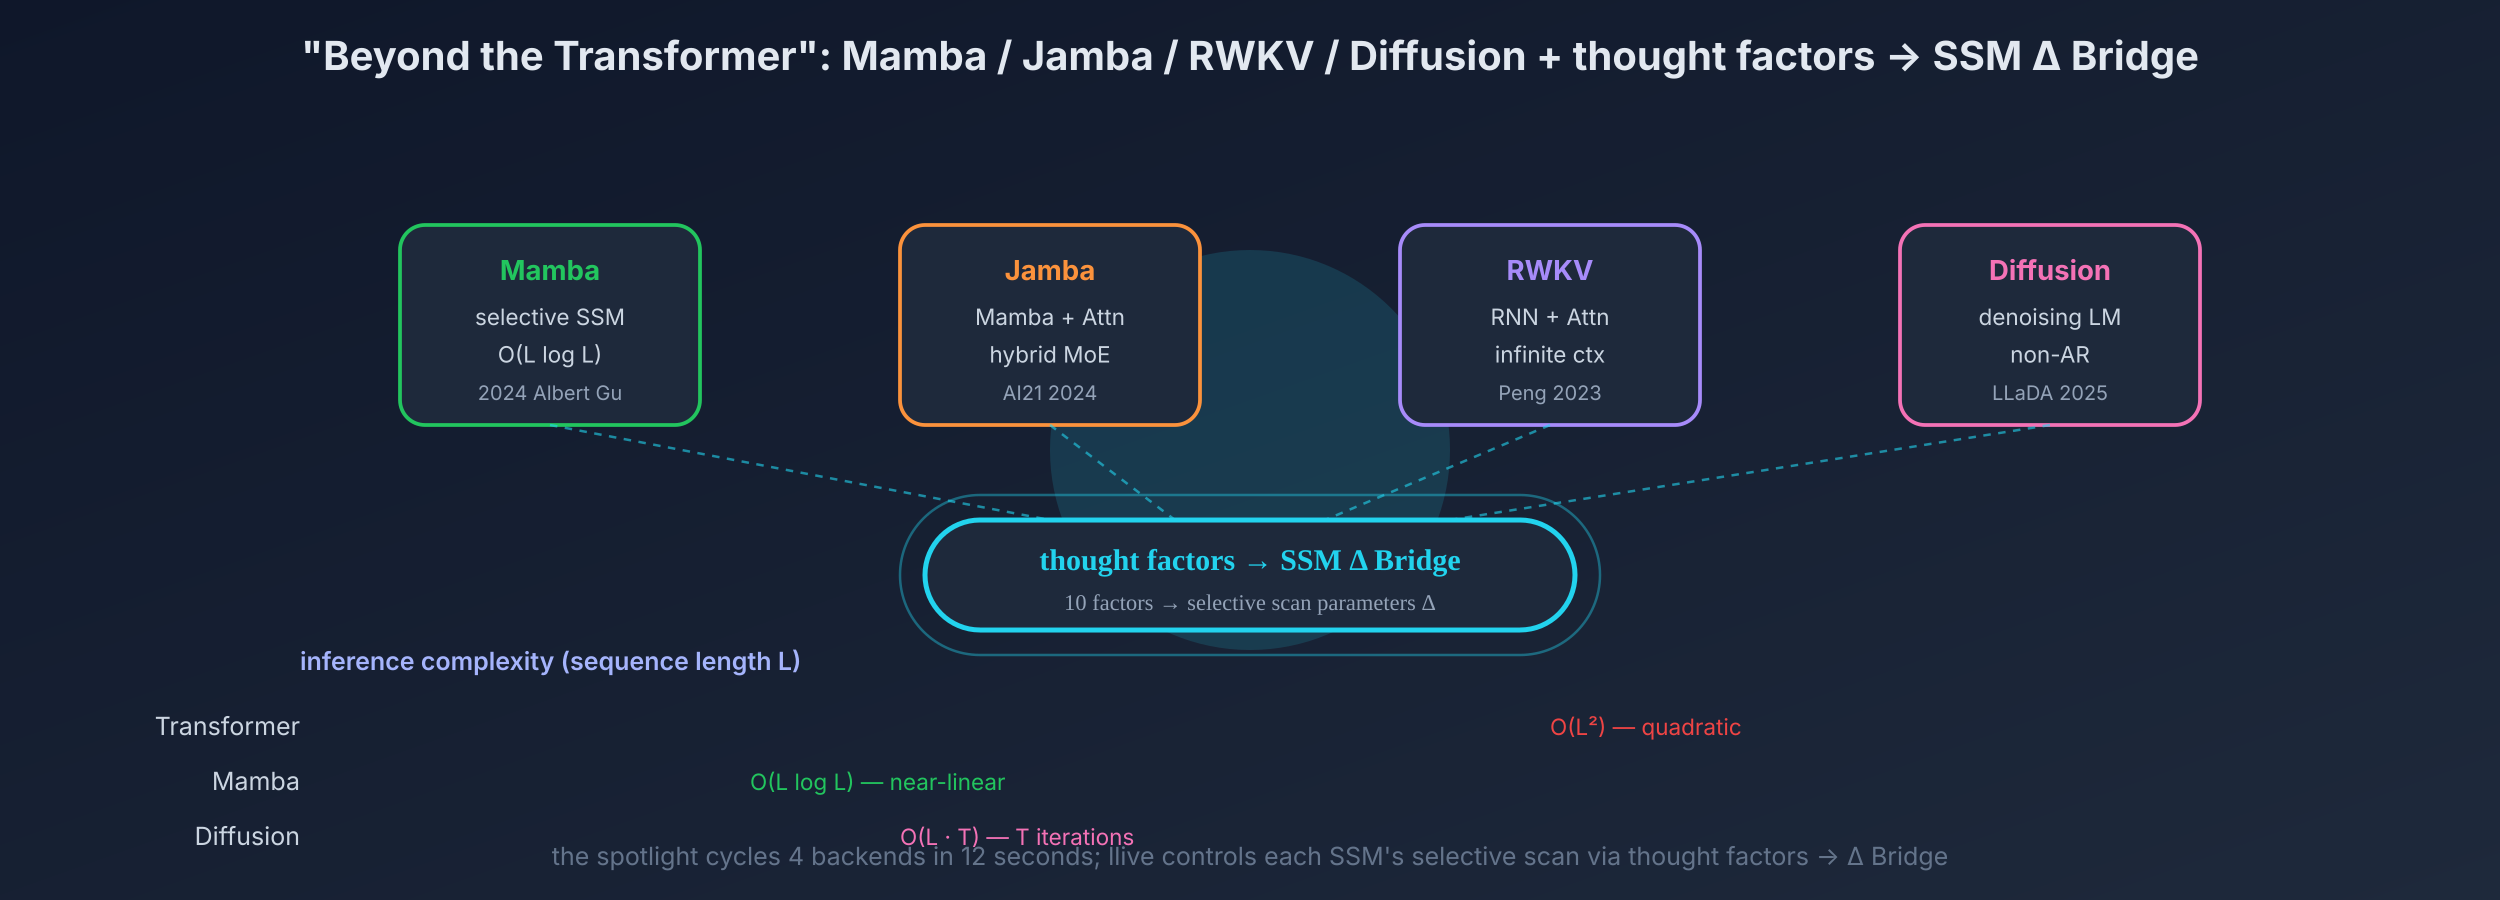
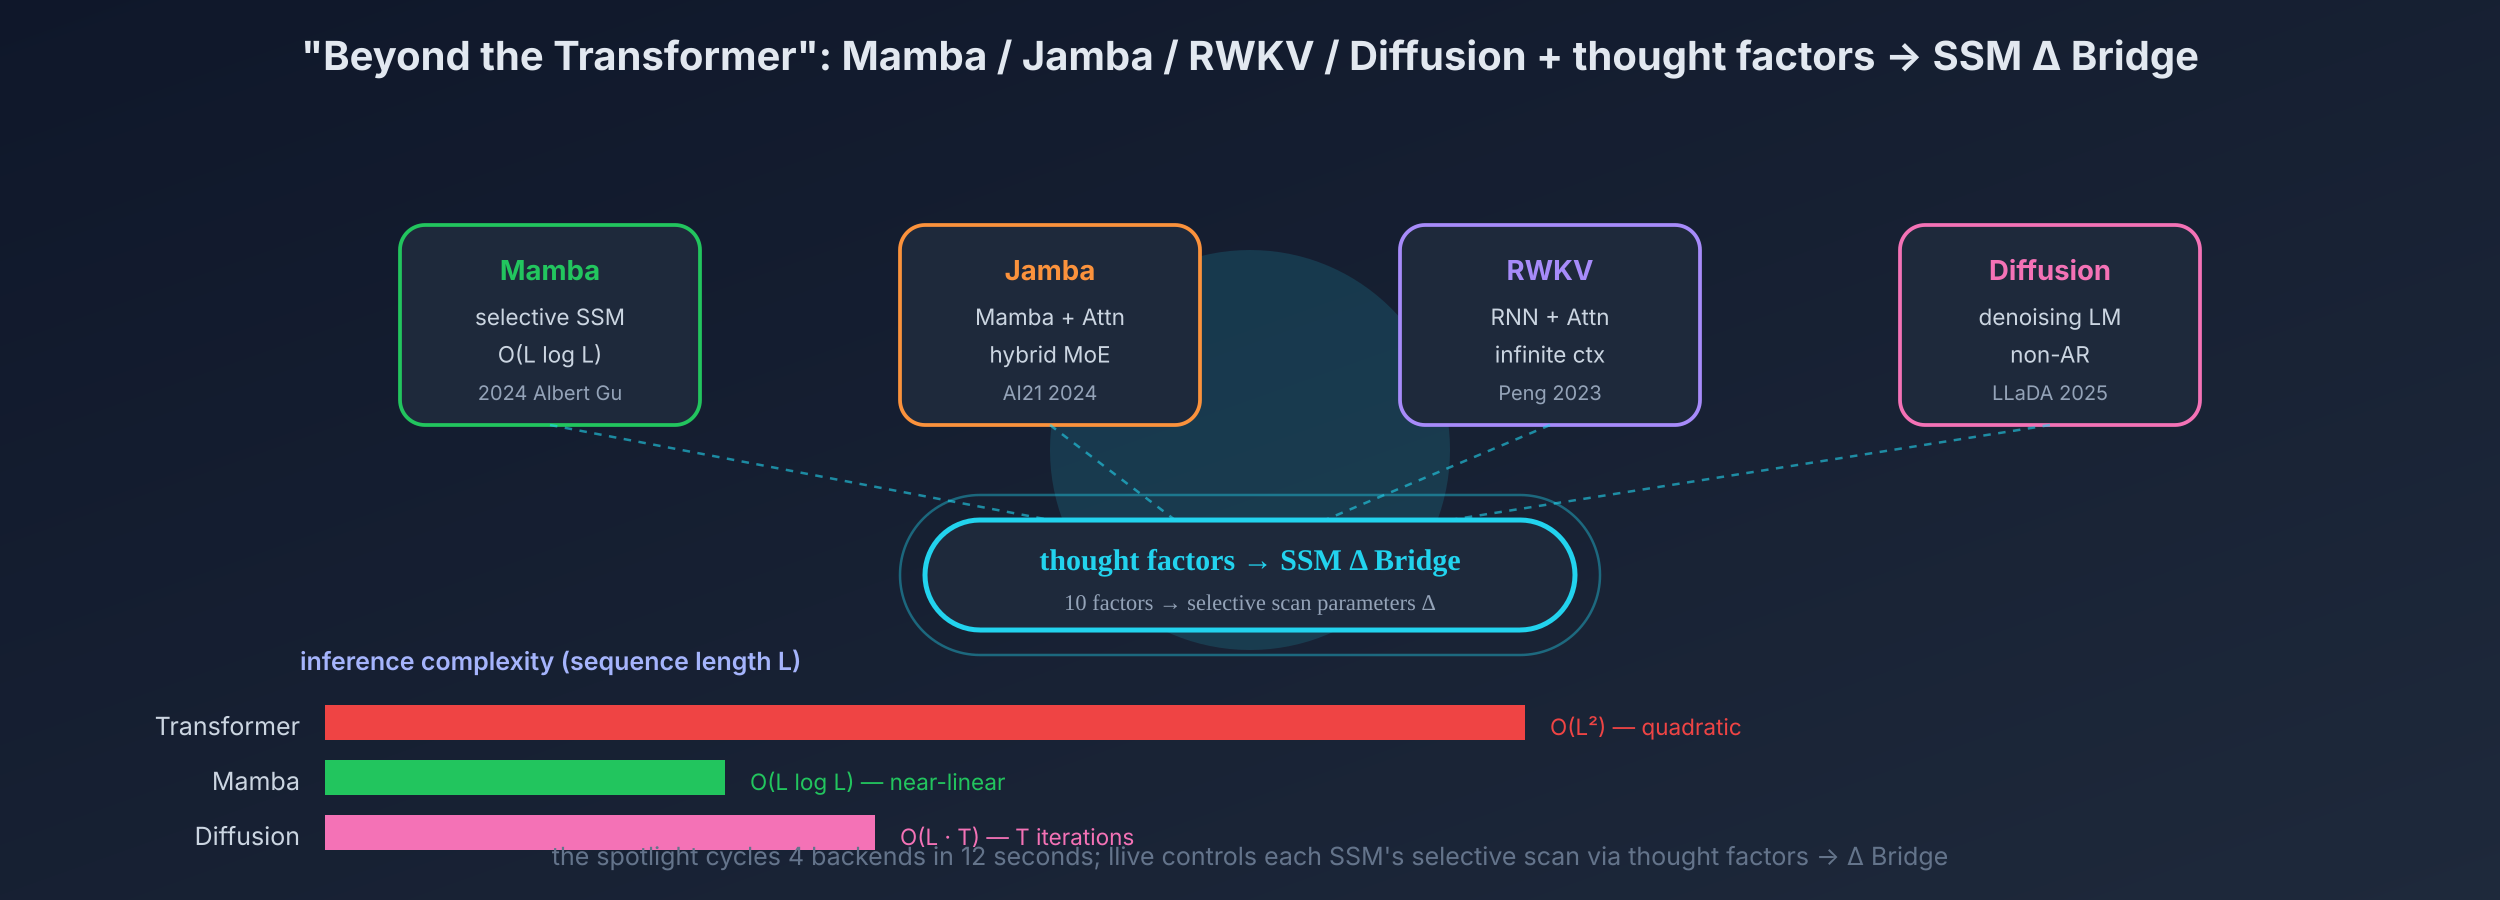
<svg xmlns="http://www.w3.org/2000/svg" viewBox="0 0 1000 360" role="img" aria-label="#24-06 theme: non-transformer 5 backend swap + state space animation" style="width:100%;height:auto;max-width:1200px">
  <defs>
    <linearGradient id="bg06" x1="0" y1="0" x2="1" y2="1">
      <stop offset="0%" stop-color="#0f172a" />
      <stop offset="100%" stop-color="#1e293b" />
    </linearGradient>
    <filter id="glow06">
      <feGaussianBlur stdDeviation="2" />
    </filter>
  </defs>
  <rect width="1000" height="360" fill="url(#bg06)" />
  <text x="500" y="28" font-family="-apple-system,sans-serif" font-size="16" font-weight="700" fill="#e2e8f0" text-anchor="middle">"Beyond the Transformer": Mamba / Jamba / RWKV / Diffusion + thought factors → SSM Δ Bridge</text>
  <g transform="translate(500, 180)">
    <circle r="80" fill="#22d3ee" fill-opacity="0.15">
      <animateTransform attributeName="transform" type="translate" values="-300,-50; -100,-50; 100,-50; 300,-50; -300,-50" dur="12s" repeatCount="indefinite" />
    </circle>
    <g font-family="-apple-system,sans-serif" font-size="11">
      <g transform="translate(-340, -90)">
        <rect width="120" height="80" rx="10" fill="#1e293b" stroke="#22c55e" stroke-width="1.5" />
        <text x="60" y="22" fill="#22c55e" font-weight="700" text-anchor="middle">Mamba</text>
        <text x="60" y="40" fill="#cbd5e1" text-anchor="middle" font-size="9">selective SSM</text>
        <text x="60" y="55" fill="#cbd5e1" text-anchor="middle" font-size="9">O(L log L)</text>
        <text x="60" y="70" fill="#94a3b8" text-anchor="middle" font-size="8">2024 Albert Gu</text>
      </g>
      <g transform="translate(-140, -90)">
        <rect width="120" height="80" rx="10" fill="#1e293b" stroke="#fb923c" stroke-width="1.5" />
        <text x="60" y="22" fill="#fb923c" font-weight="700" text-anchor="middle">Jamba</text>
        <text x="60" y="40" fill="#cbd5e1" text-anchor="middle" font-size="9">Mamba + Attn</text>
        <text x="60" y="55" fill="#cbd5e1" text-anchor="middle" font-size="9">hybrid MoE</text>
        <text x="60" y="70" fill="#94a3b8" text-anchor="middle" font-size="8">AI21 2024</text>
      </g>
      <g transform="translate(60, -90)">
        <rect width="120" height="80" rx="10" fill="#1e293b" stroke="#a78bfa" stroke-width="1.5" />
        <text x="60" y="22" fill="#a78bfa" font-weight="700" text-anchor="middle">RWKV</text>
        <text x="60" y="40" fill="#cbd5e1" text-anchor="middle" font-size="9">RNN + Attn</text>
        <text x="60" y="55" fill="#cbd5e1" text-anchor="middle" font-size="9">infinite ctx</text>
        <text x="60" y="70" fill="#94a3b8" text-anchor="middle" font-size="8">Peng 2023</text>
      </g>
      <g transform="translate(260, -90)">
        <rect width="120" height="80" rx="10" fill="#1e293b" stroke="#f472b6" stroke-width="1.5" />
        <text x="60" y="22" fill="#f472b6" font-weight="700" text-anchor="middle">Diffusion</text>
        <text x="60" y="40" fill="#cbd5e1" text-anchor="middle" font-size="9">denoising LM</text>
        <text x="60" y="55" fill="#cbd5e1" text-anchor="middle" font-size="9">non-AR</text>
        <text x="60" y="70" fill="#94a3b8" text-anchor="middle" font-size="8">LLaDA 2025</text>
      </g>
    </g>
    <g transform="translate(0, 50)">
      <rect x="-130" y="-22" width="260" height="44" rx="22" fill="#1e293b" stroke="#22d3ee" stroke-width="2" />
      <text x="0" y="-2" font-size="12" fill="#22d3ee" font-weight="700" text-anchor="middle">thought factors → SSM Δ Bridge</text>
      <text x="0" y="14" font-size="9" fill="#94a3b8" text-anchor="middle">10 factors → selective scan parameters Δ</text>
      <rect x="-140" y="-32" width="280" height="64" rx="32" fill="none" stroke="#22d3ee" stroke-width="1" opacity="0.4">
        <animate attributeName="opacity" values="0.5;0;0.5" dur="2.4s" repeatCount="indefinite" />
      </rect>
    </g>
    <g stroke="#22d3ee" stroke-width="1" fill="none" opacity="0.6">
      <line x1="-280" y1="-10" x2="-80" y2="28" stroke-dasharray="3 3">
        <animate attributeName="stroke-dashoffset" from="0" to="-12" dur="1.2s" repeatCount="indefinite" />
      </line>
      <line x1="-80" y1="-10" x2="-30" y2="28" stroke-dasharray="3 3">
        <animate attributeName="stroke-dashoffset" from="0" to="-12" dur="1.2s" begin="0.3s" repeatCount="indefinite" />
      </line>
      <line x1="120" y1="-10" x2="30" y2="28" stroke-dasharray="3 3">
        <animate attributeName="stroke-dashoffset" from="0" to="-12" dur="1.2s" begin="0.6s" repeatCount="indefinite" />
      </line>
      <line x1="320" y1="-10" x2="80" y2="28" stroke-dasharray="3 3">
        <animate attributeName="stroke-dashoffset" from="0" to="-12" dur="1.2s" begin="0.9s" repeatCount="indefinite" />
      </line>
    </g>
  </g>
  <g transform="translate(120, 280)" font-family="-apple-system,sans-serif" font-size="10">
    <text x="0" y="-12" fill="#a5b4fc" font-weight="600">inference complexity (sequence length L)</text>
    <text x="0" y="14" fill="#cbd5e1" text-anchor="end">Transformer</text>
-     <rect x="10" y="2" width="0" height="14" fill="#ef4444">
+     <rect x="10" y="2" width="480" height="14" fill="#ef4444">
      <animate attributeName="width" from="0" to="480" dur="2s" repeatCount="indefinite" />
    </rect>
    <text x="0" y="36" fill="#cbd5e1" text-anchor="end">Mamba</text>
-     <rect x="10" y="24" width="0" height="14" fill="#22c55e">
+     <rect x="10" y="24" width="160" height="14" fill="#22c55e">
      <animate attributeName="width" from="0" to="160" dur="2s" begin="0.4s" repeatCount="indefinite" />
    </rect>
    <text x="0" y="58" fill="#cbd5e1" text-anchor="end">Diffusion</text>
-     <rect x="10" y="46" width="0" height="14" fill="#f472b6">
+     <rect x="10" y="46" width="220" height="14" fill="#f472b6">
      <animate attributeName="width" from="0" to="220" dur="2s" begin="0.8s" repeatCount="indefinite" />
    </rect>
    <text x="500" y="14" font-size="9" fill="#ef4444">O(L²) — quadratic</text>
    <text x="180" y="36" font-size="9" fill="#22c55e">O(L log L) — near-linear</text>
    <text x="240" y="58" font-size="9" fill="#f472b6">O(L · T) — T iterations</text>
  </g>
  <text x="500" y="346" font-family="-apple-system,sans-serif" font-size="10" fill="#64748b" text-anchor="middle">the spotlight cycles 4 backends in 12 seconds; llive controls each SSM's selective scan via thought factors → Δ Bridge</text>
</svg>
